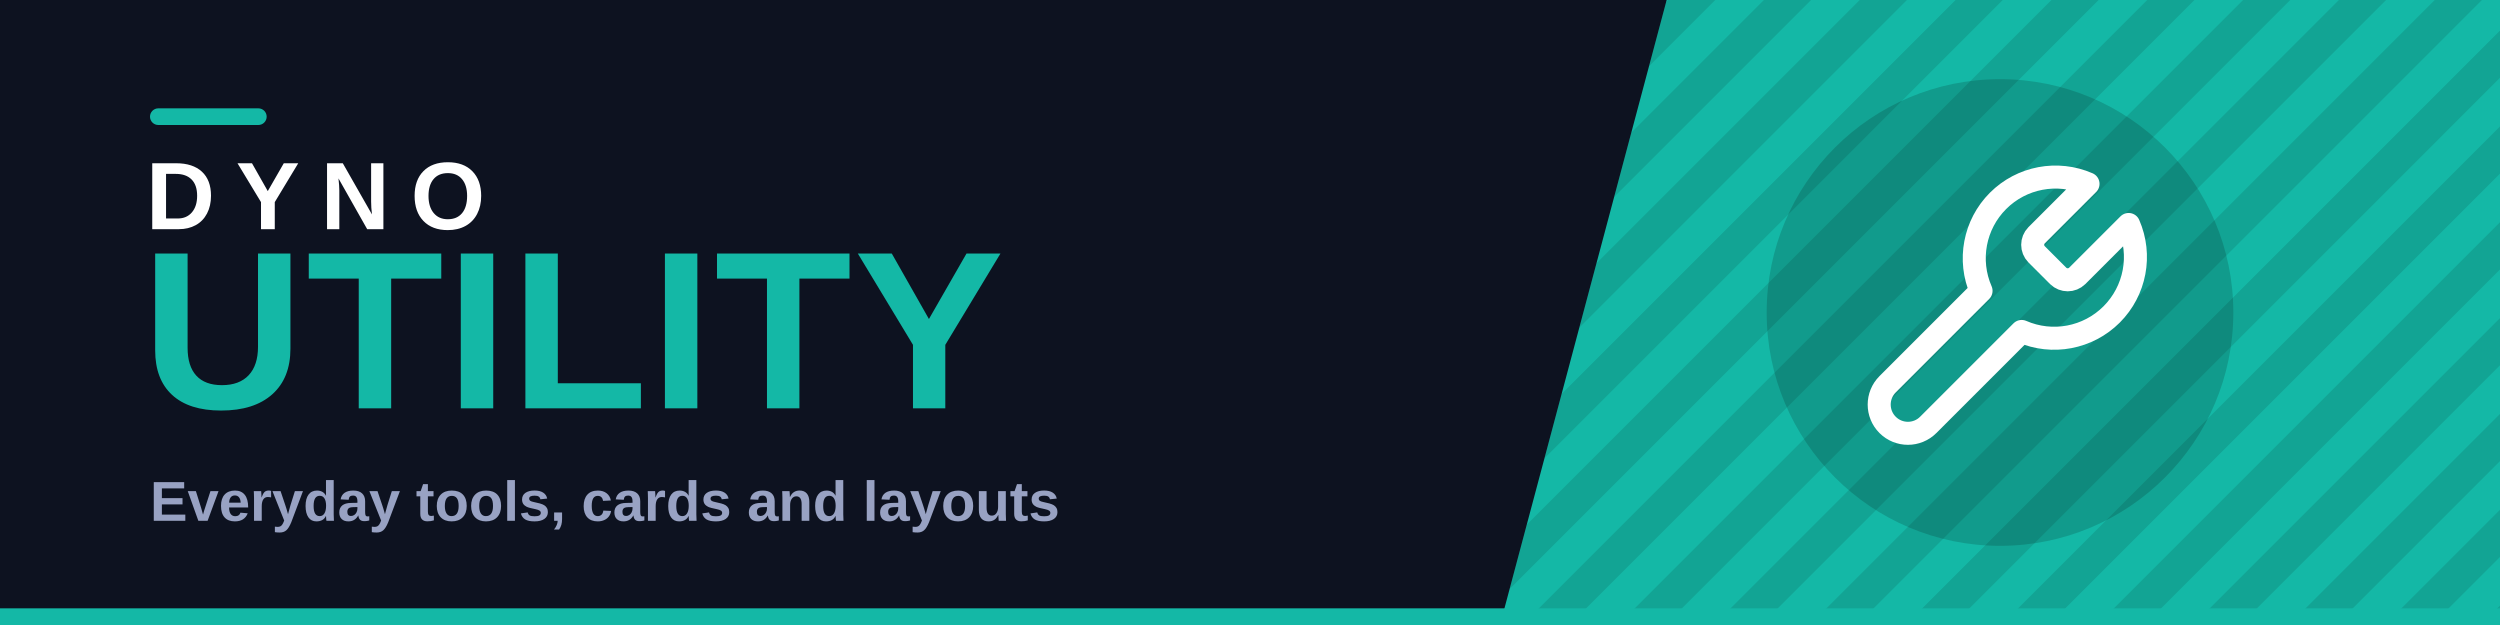
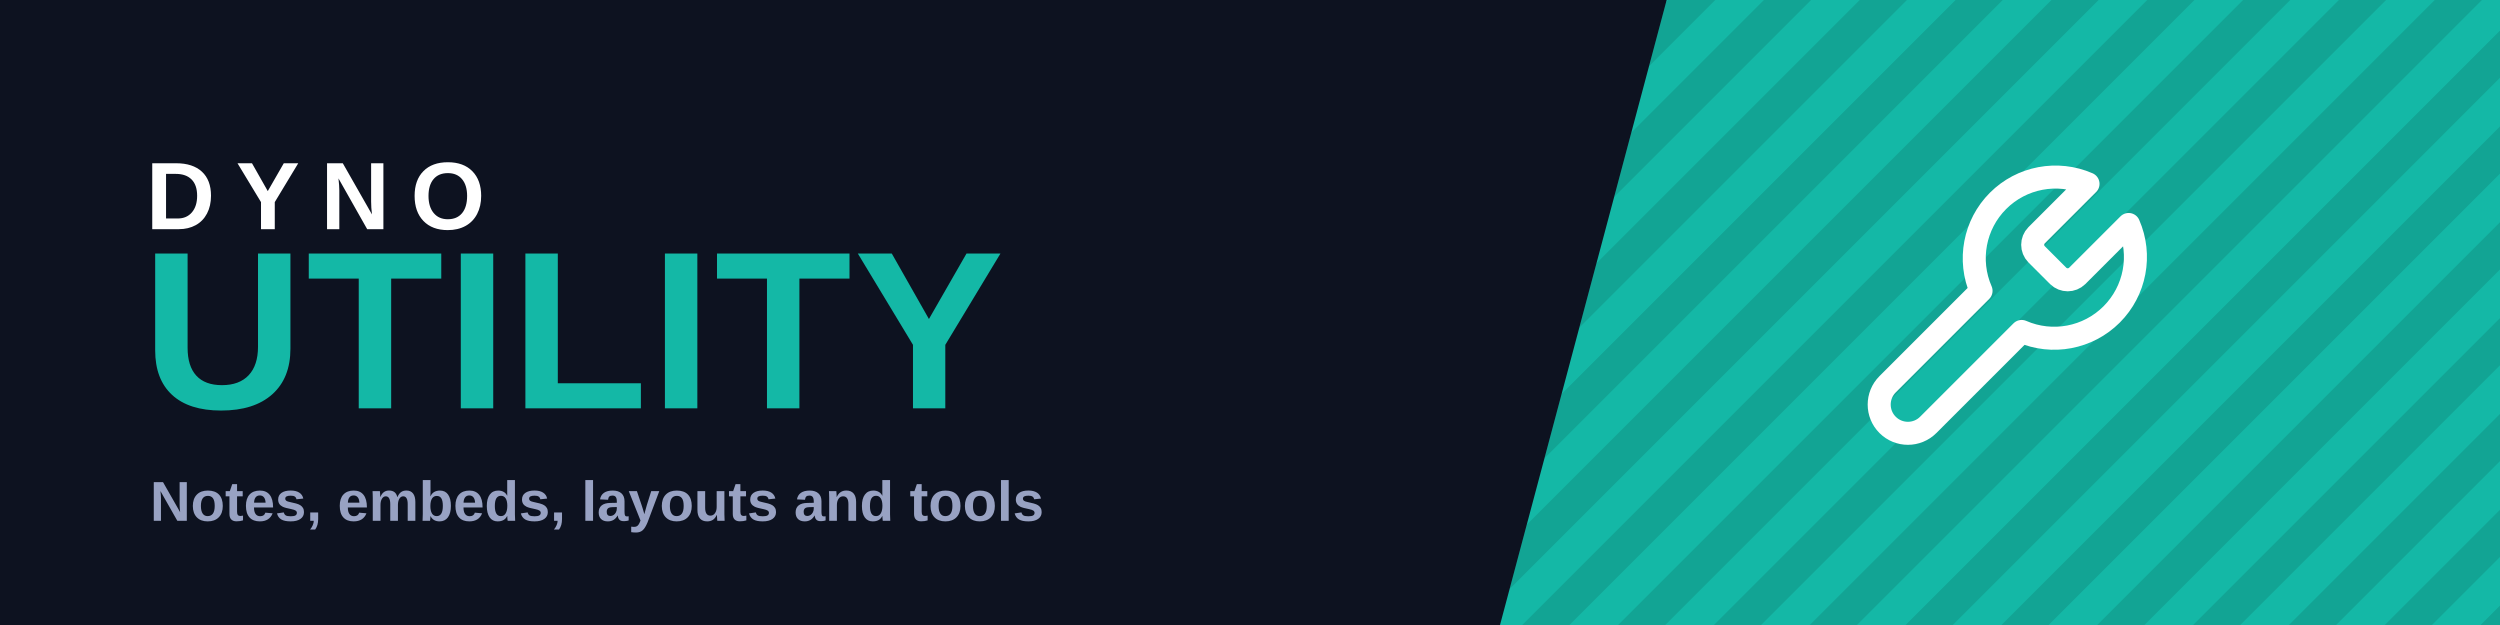
<svg xmlns="http://www.w3.org/2000/svg" width="1200" height="300" viewBox="0 0 1200 300">
  <defs>
    <clipPath id="slab">
      <path d="M800 0H1200V300H720Z" />
    </clipPath>
  </defs>
  <rect width="1200" height="300" fill="#0d1220" />
  <path d="M800 0H1200V300H720Z" fill="#14b8a6" />
  <g clip-path="url(#slab)">
    <g stroke="#000" stroke-width="16" opacity=".11">
      <path d="M400 320L740 -20" />
      <path d="M446 320L786 -20" />
      <path d="M492 320L832 -20" />
      <path d="M538 320L878 -20" />
      <path d="M584 320L924 -20" />
      <path d="M630 320L970 -20" />
      <path d="M676 320L1016 -20" />
      <path d="M722 320L1062 -20" />
      <path d="M768 320L1108 -20" />
      <path d="M814 320L1154 -20" />
      <path d="M860 320L1200 -20" />
      <path d="M906 320L1246 -20" />
      <path d="M952 320L1292 -20" />
      <path d="M998 320L1338 -20" />
      <path d="M1044 320L1384 -20" />
      <path d="M1090 320L1430 -20" />
      <path d="M1136 320L1476 -20" />
      <path d="M1182 320L1522 -20" />
      <path d="M1228 320L1568 -20" />
      <path d="M1274 320L1614 -20" />
      <path d="M1320 320L1660 -20" />
      <path d="M1366 320L1706 -20" />
      <path d="M1412 320L1752 -20" />
      <path d="M1458 320L1798 -20" />
    </g>
  </g>
-   <circle cx="960" cy="150" r="112" fill="#000" opacity=".16" />
  <g transform="translate(882 72) scale(6.5)" fill="none" stroke="#fff" stroke-width="1.7" stroke-linecap="round" stroke-linejoin="round">
    <path d="M14.7 6.3a1 1 0 0 0 0 1.4l1.6 1.6a1 1 0 0 0 1.4 0l3.8-3.8a6 6 0 0 1-7.9 7.9l-6.9 6.9a2.1 2.1 0 0 1-3-3l6.9-6.9a6 6 0 0 1 7.9-7.9l-3.8 3.8z" />
  </g>
-   <rect x="72" y="52" width="56" height="8" rx="4" fill="#14b8a6" />
  <text x="70" y="110" font-family="'Segoe UI Black', 'Segoe UI', Arial, sans-serif" font-weight="900" font-size="46" letter-spacing="10" fill="#ffffff">DYNO</text>
  <text x="68" y="196" font-family="'Segoe UI Black', 'Segoe UI', Arial, sans-serif" font-weight="900" font-size="108" letter-spacing="1" fill="#14b8a6">UTILITY</text>
-   <text x="72" y="250" font-family="'Segoe UI', Arial, sans-serif" font-weight="600" font-size="27" fill="#98a2c3">Everyday tools, cards and layouts</text>
-   <rect x="0" y="292" width="1200" height="8" fill="#14b8a6" />
+   <text x="72" y="250" font-family="'Segoe UI', Arial, sans-serif" font-weight="600" font-size="27" fill="#98a2c3">Notes, embeds, layouts and tools</text>
</svg>
